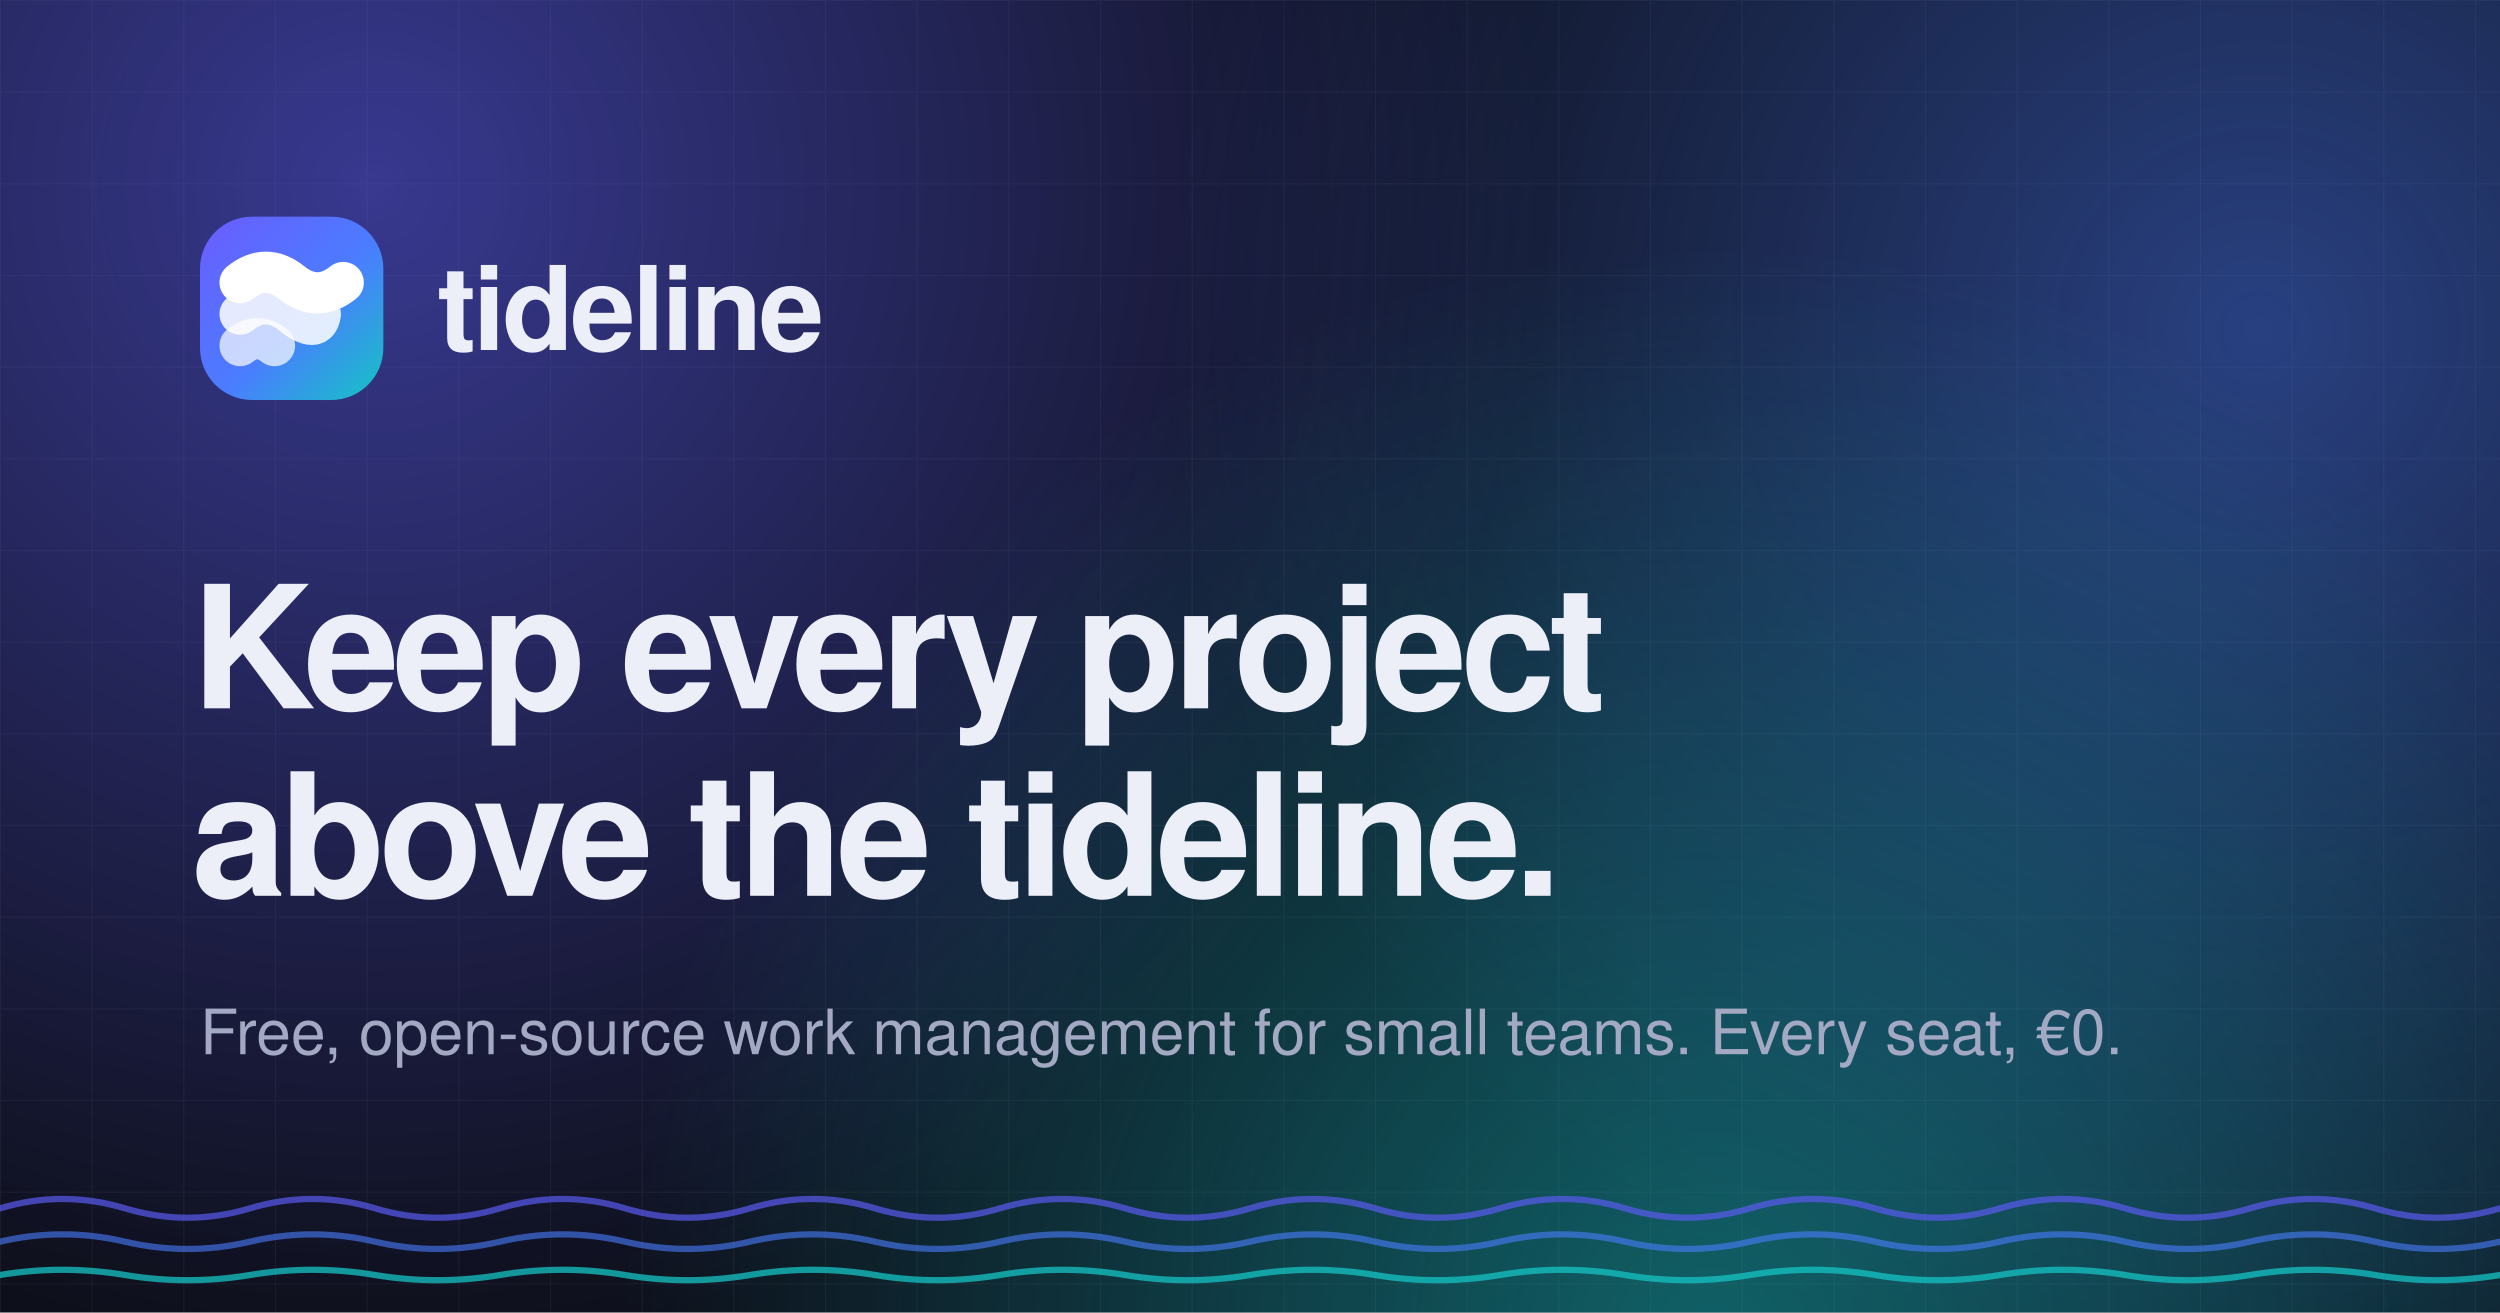
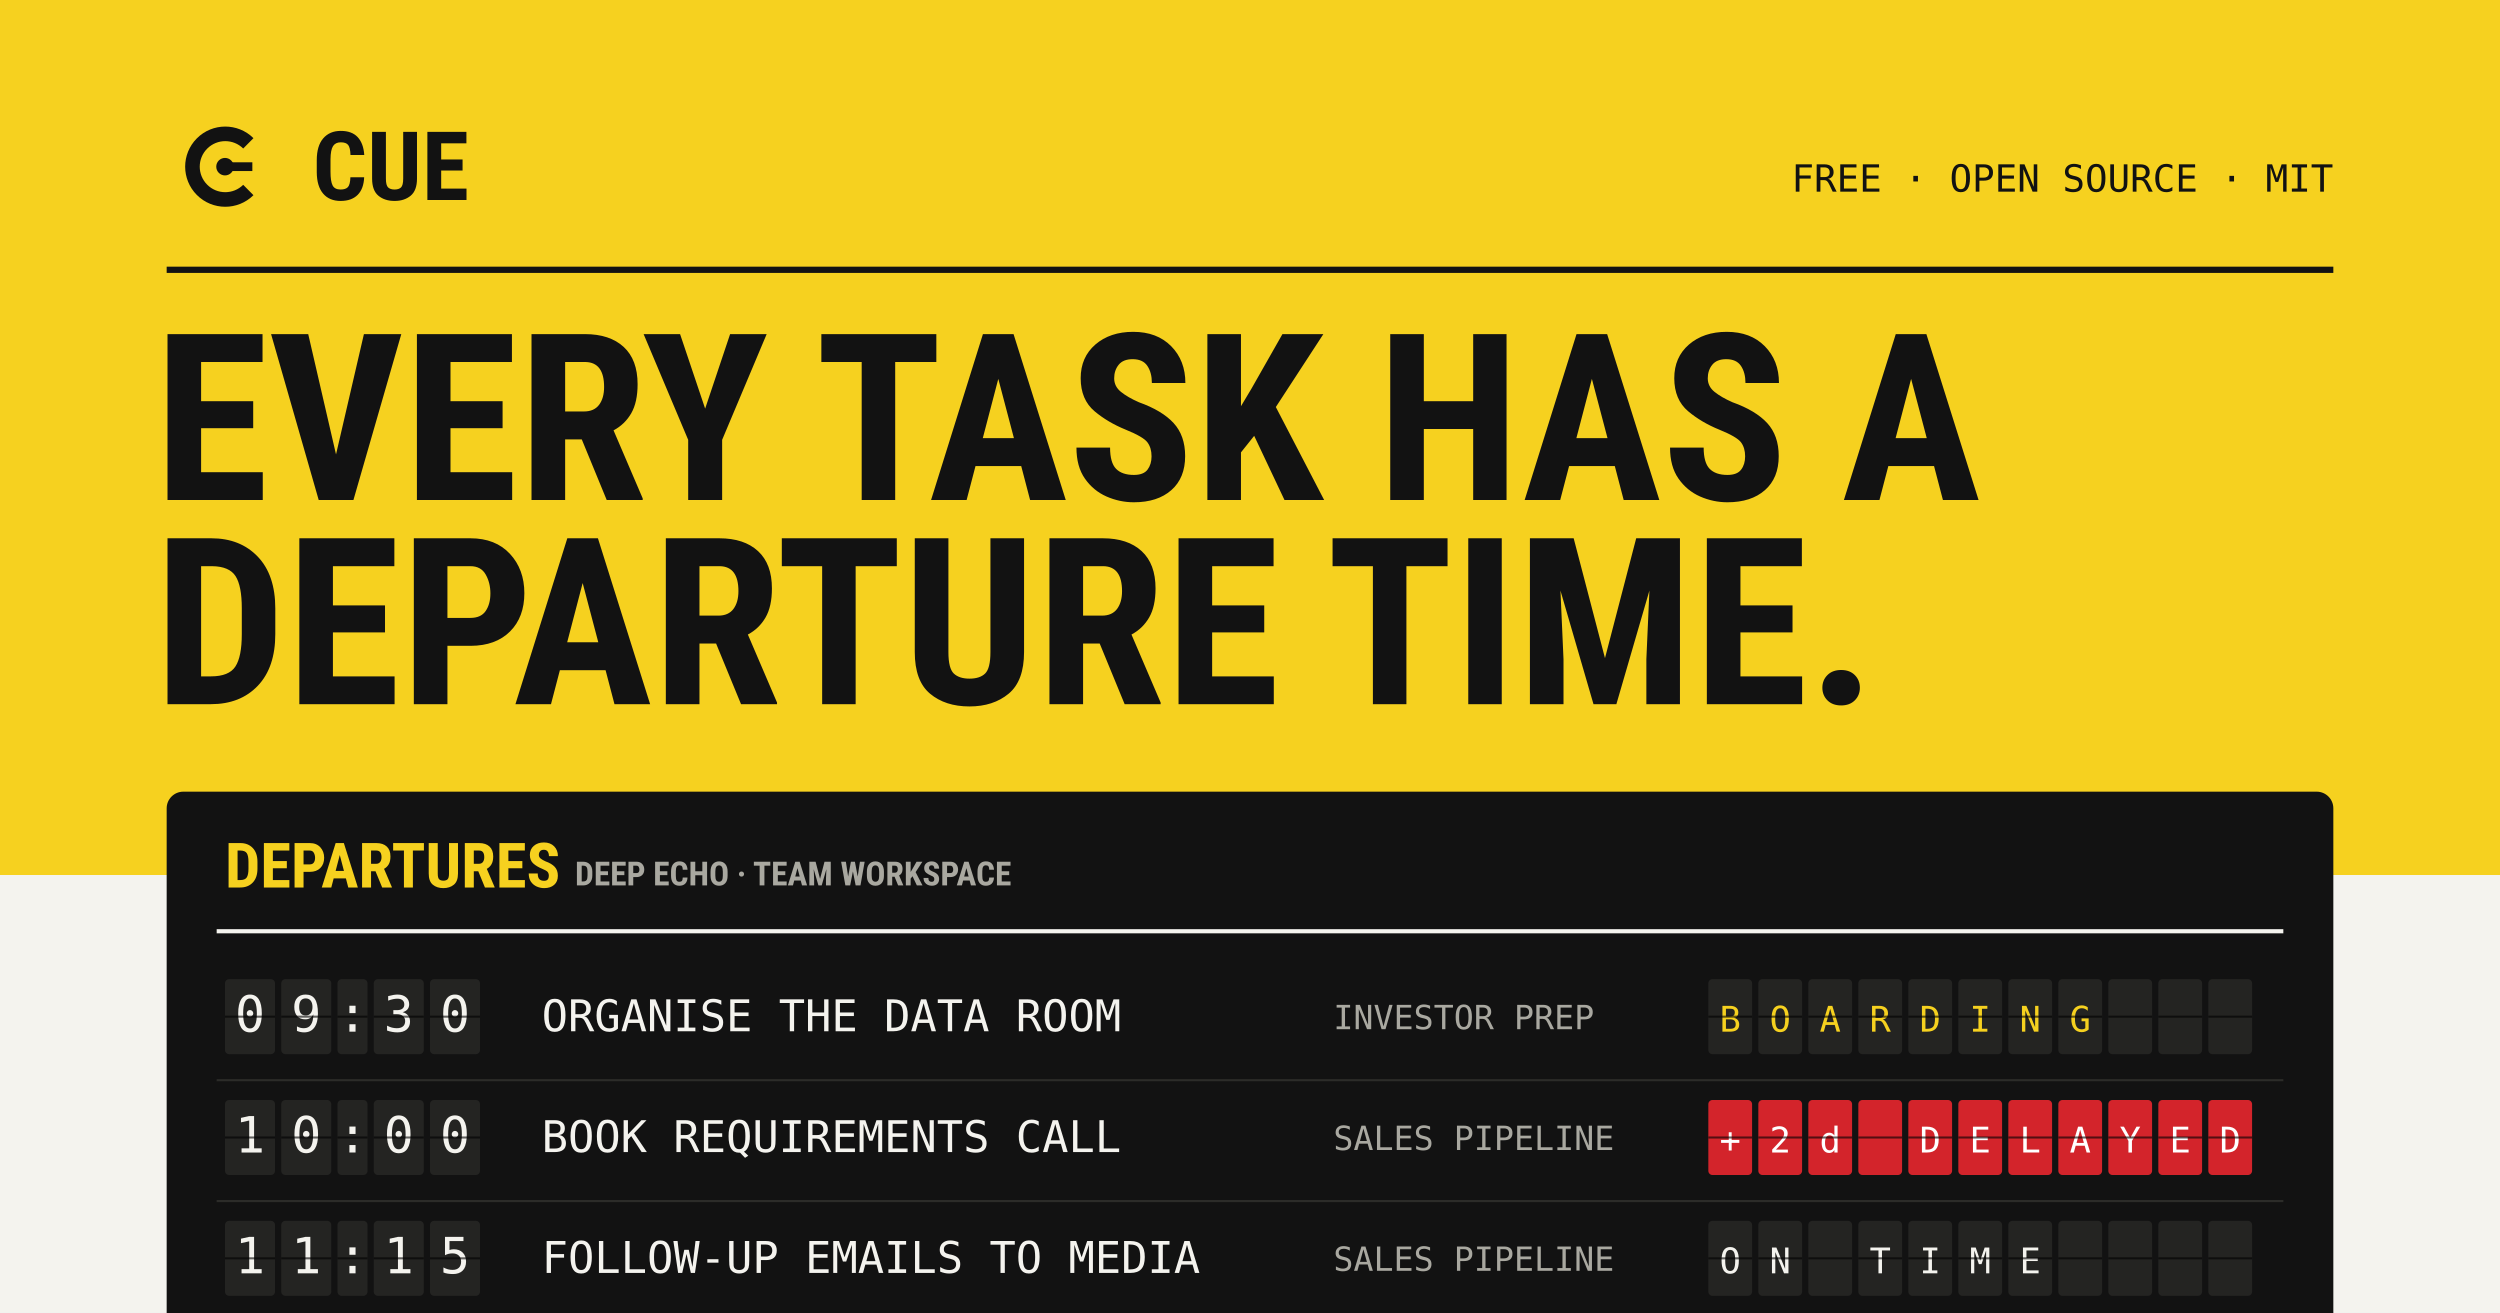
<svg xmlns="http://www.w3.org/2000/svg" width="1200" height="630" viewBox="0 0 1200 630">
-   <defs>
-     <linearGradient id="logo" x1="0" y1="0" x2="1" y2="1">
-       <stop offset="0" stop-color="#6b5cff" />
-       <stop offset=".55" stop-color="#4a7dff" />
-       <stop offset="1" stop-color="#14c4c4" />
-     </linearGradient>
-     <radialGradient id="ga" cx="0" cy="0" r="1" gradientUnits="userSpaceOnUse" gradientTransform="translate(180 90) scale(560)">
-       <stop offset="0" stop-color="#5b5bf0" stop-opacity=".55" />
-       <stop offset="1" stop-color="#5b5bf0" stop-opacity="0" />
-     </radialGradient>
-     <radialGradient id="gb" cx="0" cy="0" r="1" gradientUnits="userSpaceOnUse" gradientTransform="translate(1080 160) scale(520)">
-       <stop offset="0" stop-color="#4a7dff" stop-opacity=".45" />
-       <stop offset="1" stop-color="#4a7dff" stop-opacity="0" />
-     </radialGradient>
-     <radialGradient id="gc" cx="0" cy="0" r="1" gradientUnits="userSpaceOnUse" gradientTransform="translate(820 640) scale(520)">
-       <stop offset="0" stop-color="#14c4c4" stop-opacity=".45" />
-       <stop offset="1" stop-color="#14c4c4" stop-opacity="0" />
-     </radialGradient>
-     <pattern id="grid" width="44" height="44" patternUnits="userSpaceOnUse">
-       <path d="M44 0H0V44" fill="none" stroke="#ffffff" stroke-opacity=".05" />
-     </pattern>
-   </defs>
-   <rect width="1200" height="630" fill="#0d0f1a" />
-   <rect width="1200" height="630" fill="url(#grid)" />
-   <rect width="1200" height="630" fill="url(#ga)" />
-   <rect width="1200" height="630" fill="url(#gb)" />
-   <rect width="1200" height="630" fill="url(#gc)" />
-   <g transform="translate(96 104)">
-     <rect width="88" height="88" rx="25" fill="url(#logo)" />
-     <g fill="none" stroke="#fff" stroke-linecap="round" stroke-width="7.2" transform="scale(2.75)">
-       <path d="M7 11.5q4.5-3.6 9 0t9 0" />
-       <path d="M7 17q4.5-3.6 9 0t5 0" opacity=".85" />
-       <path d="M7 22.5q3-2.4 6 0" opacity=".7" />
+   <rect width="1200" height="630" fill="#f4f3ee" />
+   <rect width="1200" height="420" fill="#f6d11f" />
+   <g transform="translate(80 52)">
+     <g transform="scale(1.75)">
+       <path d="M22.4 9.6A9 9 0 1 0 22.4 22.4" fill="none" stroke="#121212" stroke-width="4" />
+       <path d="M16 16h7.5" stroke="#121212" stroke-width="2.4" />
+       <circle cx="16" cy="16" r="2.4" fill="#121212" />
    </g>
-     <text x="114" y="64" fill="#eceef8" font-family="'Bricolage Grotesque', 'Geist', 'Segoe UI', Helvetica, Arial, sans-serif" font-size="56" font-weight="700" letter-spacing="-1.5">tideline</text>
+     <text x="70" y="44" fill="#121212" font-family="'Barlow Condensed', 'Arial Narrow', 'Roboto Condensed', sans-serif" font-size="46" font-weight="700" textLength="72" lengthAdjust="spacingAndGlyphs">CUE</text>
  </g>
-   <text fill="#eceef8" font-family="'Bricolage Grotesque', 'Geist', 'Segoe UI', Helvetica, Arial, sans-serif" font-size="82" font-weight="700" letter-spacing="-3">
-     <tspan x="92" y="340">Keep every project</tspan>
-     <tspan x="92" y="430">above the tideline.</tspan>
-   </text>
-   <text x="96" y="506" fill="#a3a9c2" font-family="'Geist', 'Segoe UI', Helvetica, Arial, sans-serif" font-size="30">Free, open-source work management for small teams. Every seat, €0.</text>
-   <g fill="none" stroke-linecap="round" stroke-width="3">
-     <path d="M0 580 q30 -9 60 0 t60 0 t60 0 t60 0 t60 0 t60 0 t60 0 t60 0 t60 0 t60 0 t60 0 t60 0 t60 0 t60 0 t60 0 t60 0 t60 0 t60 0 t60 0 t60 0" stroke="#5b5bf0" stroke-opacity=".7" />
-     <path d="M0 596 q30 -7 60 0 t60 0 t60 0 t60 0 t60 0 t60 0 t60 0 t60 0 t60 0 t60 0 t60 0 t60 0 t60 0 t60 0 t60 0 t60 0 t60 0 t60 0 t60 0 t60 0" stroke="#4a7dff" stroke-opacity=".6" />
-     <path d="M0 612 q30 -5 60 0 t60 0 t60 0 t60 0 t60 0 t60 0 t60 0 t60 0 t60 0 t60 0 t60 0 t60 0 t60 0 t60 0 t60 0 t60 0 t60 0 t60 0 t60 0 t60 0" stroke="#14c4c4" stroke-opacity=".75" />
-   </g>
+   <text x="1120" y="92" fill="#121212" font-family="'JetBrains Mono', 'Consolas', 'DejaVu Sans Mono', monospace" font-size="18" font-weight="500" text-anchor="end">FREE · OPEN SOURCE · MIT</text>
+   <rect x="80" y="128" width="1040" height="3" fill="#121212" />
+   <text x="74" y="240" textLength="830" lengthAdjust="spacingAndGlyphs" fill="#121212" font-family="'Barlow Condensed', 'Arial Narrow', 'Roboto Condensed', sans-serif" font-size="112" font-weight="700">EVERY TASK HAS A</text>
+   <text x="74" y="338" textLength="790" lengthAdjust="spacingAndGlyphs" fill="#121212" font-family="'Barlow Condensed', 'Arial Narrow', 'Roboto Condensed', sans-serif" font-size="112" font-weight="700">DEPARTURE TIME.</text>
+   <rect x="80" y="380" width="1040" height="290" rx="8" fill="#121212" />
+   <text x="108" y="426" fill="#f6d11f" font-family="'Barlow Condensed', 'Arial Narrow', 'Roboto Condensed', sans-serif" font-size="30" font-weight="700" textLength="150" lengthAdjust="spacingAndGlyphs">DEPARTURES</text>
+   <text x="276" y="425" fill="#a9a8a0" font-family="'Barlow Condensed', 'Arial Narrow', 'Roboto Condensed', sans-serif" font-size="16" font-weight="600" textLength="230" lengthAdjust="spacingAndGlyphs">DEEP ECHO · TEAM WORKSPACE</text>
+   <rect x="104" y="446" width="992" height="2" fill="#f4f3ee" />
+   <rect x="108.0" y="470" width="24.0" height="36" rx="2" fill="#242422" />
+   <text x="120.0" y="495.2" fill="#f4f3ee" font-family="'JetBrains Mono', 'Consolas', 'DejaVu Sans Mono', monospace" font-size="24" font-weight="500" text-anchor="middle">0</text>
+   <rect x="108.0" y="487.5" width="24.0" height="1" fill="#000" fill-opacity=".6" />
+   <rect x="135.0" y="470" width="24.0" height="36" rx="2" fill="#242422" />
+   <text x="147.0" y="495.2" fill="#f4f3ee" font-family="'JetBrains Mono', 'Consolas', 'DejaVu Sans Mono', monospace" font-size="24" font-weight="500" text-anchor="middle">9</text>
+   <rect x="135.0" y="487.5" width="24.0" height="1" fill="#000" fill-opacity=".6" />
+   <rect x="162.0" y="470" width="14.4" height="36" rx="2" fill="#242422" />
+   <text x="169.2" y="495.2" fill="#f4f3ee" font-family="'JetBrains Mono', 'Consolas', 'DejaVu Sans Mono', monospace" font-size="24" font-weight="500" text-anchor="middle">:</text>
+   <rect x="162.0" y="487.5" width="14.4" height="1" fill="#000" fill-opacity=".6" />
+   <rect x="179.4" y="470" width="24.0" height="36" rx="2" fill="#242422" />
+   <text x="191.4" y="495.2" fill="#f4f3ee" font-family="'JetBrains Mono', 'Consolas', 'DejaVu Sans Mono', monospace" font-size="24" font-weight="500" text-anchor="middle">3</text>
+   <rect x="179.4" y="487.5" width="24.0" height="1" fill="#000" fill-opacity=".6" />
+   <rect x="206.4" y="470" width="24.0" height="36" rx="2" fill="#242422" />
+   <text x="218.4" y="495.2" fill="#f4f3ee" font-family="'JetBrains Mono', 'Consolas', 'DejaVu Sans Mono', monospace" font-size="24" font-weight="500" text-anchor="middle">0</text>
+   <rect x="206.4" y="487.5" width="24.0" height="1" fill="#000" fill-opacity=".6" />
+   <text x="260" y="495" fill="#f4f3ee" font-family="'JetBrains Mono', 'Consolas', 'DejaVu Sans Mono', monospace" font-size="21" font-weight="500">ORGANISE THE DATA ROOM</text>
+   <text x="640" y="494" fill="#a9a8a0" font-family="'JetBrains Mono', 'Consolas', 'DejaVu Sans Mono', monospace" font-size="16">INVESTOR PREP</text>
+   <rect x="820.0" y="470" width="21.0" height="36" rx="2" fill="#242422" />
+   <text x="830.5" y="495.2" fill="#f6d11f" font-family="'JetBrains Mono', 'Consolas', 'DejaVu Sans Mono', monospace" font-size="17" font-weight="500" text-anchor="middle">B</text>
+   <rect x="820.0" y="487.5" width="21.0" height="1" fill="#000" fill-opacity=".6" />
+   <rect x="844.0" y="470" width="21.0" height="36" rx="2" fill="#242422" />
+   <text x="854.5" y="495.2" fill="#f6d11f" font-family="'JetBrains Mono', 'Consolas', 'DejaVu Sans Mono', monospace" font-size="17" font-weight="500" text-anchor="middle">O</text>
+   <rect x="844.0" y="487.5" width="21.0" height="1" fill="#000" fill-opacity=".6" />
+   <rect x="868.0" y="470" width="21.0" height="36" rx="2" fill="#242422" />
+   <text x="878.5" y="495.2" fill="#f6d11f" font-family="'JetBrains Mono', 'Consolas', 'DejaVu Sans Mono', monospace" font-size="17" font-weight="500" text-anchor="middle">A</text>
+   <rect x="868.0" y="487.5" width="21.0" height="1" fill="#000" fill-opacity=".6" />
+   <rect x="892.0" y="470" width="21.0" height="36" rx="2" fill="#242422" />
+   <text x="902.5" y="495.2" fill="#f6d11f" font-family="'JetBrains Mono', 'Consolas', 'DejaVu Sans Mono', monospace" font-size="17" font-weight="500" text-anchor="middle">R</text>
+   <rect x="892.0" y="487.5" width="21.0" height="1" fill="#000" fill-opacity=".6" />
+   <rect x="916.0" y="470" width="21.0" height="36" rx="2" fill="#242422" />
+   <text x="926.5" y="495.2" fill="#f6d11f" font-family="'JetBrains Mono', 'Consolas', 'DejaVu Sans Mono', monospace" font-size="17" font-weight="500" text-anchor="middle">D</text>
+   <rect x="916.0" y="487.5" width="21.0" height="1" fill="#000" fill-opacity=".6" />
+   <rect x="940.0" y="470" width="21.0" height="36" rx="2" fill="#242422" />
+   <text x="950.5" y="495.2" fill="#f6d11f" font-family="'JetBrains Mono', 'Consolas', 'DejaVu Sans Mono', monospace" font-size="17" font-weight="500" text-anchor="middle">I</text>
+   <rect x="940.0" y="487.5" width="21.0" height="1" fill="#000" fill-opacity=".6" />
+   <rect x="964.0" y="470" width="21.0" height="36" rx="2" fill="#242422" />
+   <text x="974.5" y="495.2" fill="#f6d11f" font-family="'JetBrains Mono', 'Consolas', 'DejaVu Sans Mono', monospace" font-size="17" font-weight="500" text-anchor="middle">N</text>
+   <rect x="964.0" y="487.5" width="21.0" height="1" fill="#000" fill-opacity=".6" />
+   <rect x="988.0" y="470" width="21.0" height="36" rx="2" fill="#242422" />
+   <text x="998.5" y="495.2" fill="#f6d11f" font-family="'JetBrains Mono', 'Consolas', 'DejaVu Sans Mono', monospace" font-size="17" font-weight="500" text-anchor="middle">G</text>
+   <rect x="988.0" y="487.5" width="21.0" height="1" fill="#000" fill-opacity=".6" />
+   <rect x="1012.0" y="470" width="21.0" height="36" rx="2" fill="#242422" />
+   <rect x="1012.0" y="487.5" width="21.0" height="1" fill="#000" fill-opacity=".6" />
+   <rect x="1036.0" y="470" width="21.0" height="36" rx="2" fill="#242422" />
+   <rect x="1036.0" y="487.5" width="21.0" height="1" fill="#000" fill-opacity=".6" />
+   <rect x="1060.0" y="470" width="21.0" height="36" rx="2" fill="#242422" />
+   <rect x="1060.0" y="487.5" width="21.0" height="1" fill="#000" fill-opacity=".6" />
+   <rect x="104" y="518" width="992" height="1" fill="#2c2c29" />
+   <rect x="108.0" y="528" width="24.0" height="36" rx="2" fill="#242422" />
+   <text x="120.0" y="553.2" fill="#f4f3ee" font-family="'JetBrains Mono', 'Consolas', 'DejaVu Sans Mono', monospace" font-size="24" font-weight="500" text-anchor="middle">1</text>
+   <rect x="108.0" y="545.5" width="24.0" height="1" fill="#000" fill-opacity=".6" />
+   <rect x="135.0" y="528" width="24.0" height="36" rx="2" fill="#242422" />
+   <text x="147.0" y="553.2" fill="#f4f3ee" font-family="'JetBrains Mono', 'Consolas', 'DejaVu Sans Mono', monospace" font-size="24" font-weight="500" text-anchor="middle">0</text>
+   <rect x="135.0" y="545.5" width="24.0" height="1" fill="#000" fill-opacity=".6" />
+   <rect x="162.0" y="528" width="14.4" height="36" rx="2" fill="#242422" />
+   <text x="169.2" y="553.2" fill="#f4f3ee" font-family="'JetBrains Mono', 'Consolas', 'DejaVu Sans Mono', monospace" font-size="24" font-weight="500" text-anchor="middle">:</text>
+   <rect x="162.0" y="545.5" width="14.4" height="1" fill="#000" fill-opacity=".6" />
+   <rect x="179.4" y="528" width="24.0" height="36" rx="2" fill="#242422" />
+   <text x="191.4" y="553.2" fill="#f4f3ee" font-family="'JetBrains Mono', 'Consolas', 'DejaVu Sans Mono', monospace" font-size="24" font-weight="500" text-anchor="middle">0</text>
+   <rect x="179.4" y="545.5" width="24.0" height="1" fill="#000" fill-opacity=".6" />
+   <rect x="206.4" y="528" width="24.0" height="36" rx="2" fill="#242422" />
+   <text x="218.4" y="553.2" fill="#f4f3ee" font-family="'JetBrains Mono', 'Consolas', 'DejaVu Sans Mono', monospace" font-size="24" font-weight="500" text-anchor="middle">0</text>
+   <rect x="206.4" y="545.5" width="24.0" height="1" fill="#000" fill-opacity=".6" />
+   <text x="260" y="553" fill="#f4f3ee" font-family="'JetBrains Mono', 'Consolas', 'DejaVu Sans Mono', monospace" font-size="21" font-weight="500">BOOK REQUIREMENTS CALL</text>
+   <text x="640" y="552" fill="#a9a8a0" font-family="'JetBrains Mono', 'Consolas', 'DejaVu Sans Mono', monospace" font-size="16">SALES PIPELINE</text>
+   <rect x="820.0" y="528" width="21.0" height="36" rx="2" fill="#d3242b" />
+   <text x="830.5" y="553.2" fill="#ffffff" font-family="'JetBrains Mono', 'Consolas', 'DejaVu Sans Mono', monospace" font-size="17" font-weight="500" text-anchor="middle">+</text>
+   <rect x="820.0" y="545.5" width="21.0" height="1" fill="#000" fill-opacity=".6" />
+   <rect x="844.0" y="528" width="21.0" height="36" rx="2" fill="#d3242b" />
+   <text x="854.5" y="553.2" fill="#ffffff" font-family="'JetBrains Mono', 'Consolas', 'DejaVu Sans Mono', monospace" font-size="17" font-weight="500" text-anchor="middle">2</text>
+   <rect x="844.0" y="545.5" width="21.0" height="1" fill="#000" fill-opacity=".6" />
+   <rect x="868.0" y="528" width="21.0" height="36" rx="2" fill="#d3242b" />
+   <text x="878.5" y="553.2" fill="#ffffff" font-family="'JetBrains Mono', 'Consolas', 'DejaVu Sans Mono', monospace" font-size="17" font-weight="500" text-anchor="middle">d</text>
+   <rect x="868.0" y="545.5" width="21.0" height="1" fill="#000" fill-opacity=".6" />
+   <rect x="892.0" y="528" width="21.0" height="36" rx="2" fill="#d3242b" />
+   <rect x="892.0" y="545.5" width="21.0" height="1" fill="#000" fill-opacity=".6" />
+   <rect x="916.0" y="528" width="21.0" height="36" rx="2" fill="#d3242b" />
+   <text x="926.5" y="553.2" fill="#ffffff" font-family="'JetBrains Mono', 'Consolas', 'DejaVu Sans Mono', monospace" font-size="17" font-weight="500" text-anchor="middle">D</text>
+   <rect x="916.0" y="545.5" width="21.0" height="1" fill="#000" fill-opacity=".6" />
+   <rect x="940.0" y="528" width="21.0" height="36" rx="2" fill="#d3242b" />
+   <text x="950.5" y="553.2" fill="#ffffff" font-family="'JetBrains Mono', 'Consolas', 'DejaVu Sans Mono', monospace" font-size="17" font-weight="500" text-anchor="middle">E</text>
+   <rect x="940.0" y="545.5" width="21.0" height="1" fill="#000" fill-opacity=".6" />
+   <rect x="964.0" y="528" width="21.0" height="36" rx="2" fill="#d3242b" />
+   <text x="974.5" y="553.2" fill="#ffffff" font-family="'JetBrains Mono', 'Consolas', 'DejaVu Sans Mono', monospace" font-size="17" font-weight="500" text-anchor="middle">L</text>
+   <rect x="964.0" y="545.5" width="21.0" height="1" fill="#000" fill-opacity=".6" />
+   <rect x="988.0" y="528" width="21.0" height="36" rx="2" fill="#d3242b" />
+   <text x="998.5" y="553.2" fill="#ffffff" font-family="'JetBrains Mono', 'Consolas', 'DejaVu Sans Mono', monospace" font-size="17" font-weight="500" text-anchor="middle">A</text>
+   <rect x="988.0" y="545.5" width="21.0" height="1" fill="#000" fill-opacity=".6" />
+   <rect x="1012.0" y="528" width="21.0" height="36" rx="2" fill="#d3242b" />
+   <text x="1022.5" y="553.2" fill="#ffffff" font-family="'JetBrains Mono', 'Consolas', 'DejaVu Sans Mono', monospace" font-size="17" font-weight="500" text-anchor="middle">Y</text>
+   <rect x="1012.0" y="545.5" width="21.0" height="1" fill="#000" fill-opacity=".6" />
+   <rect x="1036.0" y="528" width="21.0" height="36" rx="2" fill="#d3242b" />
+   <text x="1046.5" y="553.2" fill="#ffffff" font-family="'JetBrains Mono', 'Consolas', 'DejaVu Sans Mono', monospace" font-size="17" font-weight="500" text-anchor="middle">E</text>
+   <rect x="1036.0" y="545.5" width="21.0" height="1" fill="#000" fill-opacity=".6" />
+   <rect x="1060.0" y="528" width="21.0" height="36" rx="2" fill="#d3242b" />
+   <text x="1070.5" y="553.2" fill="#ffffff" font-family="'JetBrains Mono', 'Consolas', 'DejaVu Sans Mono', monospace" font-size="17" font-weight="500" text-anchor="middle">D</text>
+   <rect x="1060.0" y="545.5" width="21.0" height="1" fill="#000" fill-opacity=".6" />
+   <rect x="104" y="576" width="992" height="1" fill="#2c2c29" />
+   <rect x="108.0" y="586" width="24.0" height="36" rx="2" fill="#242422" />
+   <text x="120.0" y="611.2" fill="#f4f3ee" font-family="'JetBrains Mono', 'Consolas', 'DejaVu Sans Mono', monospace" font-size="24" font-weight="500" text-anchor="middle">1</text>
+   <rect x="108.0" y="603.5" width="24.0" height="1" fill="#000" fill-opacity=".6" />
+   <rect x="135.0" y="586" width="24.0" height="36" rx="2" fill="#242422" />
+   <text x="147.0" y="611.2" fill="#f4f3ee" font-family="'JetBrains Mono', 'Consolas', 'DejaVu Sans Mono', monospace" font-size="24" font-weight="500" text-anchor="middle">1</text>
+   <rect x="135.0" y="603.5" width="24.0" height="1" fill="#000" fill-opacity=".6" />
+   <rect x="162.0" y="586" width="14.4" height="36" rx="2" fill="#242422" />
+   <text x="169.2" y="611.2" fill="#f4f3ee" font-family="'JetBrains Mono', 'Consolas', 'DejaVu Sans Mono', monospace" font-size="24" font-weight="500" text-anchor="middle">:</text>
+   <rect x="162.0" y="603.5" width="14.4" height="1" fill="#000" fill-opacity=".6" />
+   <rect x="179.4" y="586" width="24.0" height="36" rx="2" fill="#242422" />
+   <text x="191.4" y="611.2" fill="#f4f3ee" font-family="'JetBrains Mono', 'Consolas', 'DejaVu Sans Mono', monospace" font-size="24" font-weight="500" text-anchor="middle">1</text>
+   <rect x="179.4" y="603.5" width="24.0" height="1" fill="#000" fill-opacity=".6" />
+   <rect x="206.4" y="586" width="24.0" height="36" rx="2" fill="#242422" />
+   <text x="218.4" y="611.2" fill="#f4f3ee" font-family="'JetBrains Mono', 'Consolas', 'DejaVu Sans Mono', monospace" font-size="24" font-weight="500" text-anchor="middle">5</text>
+   <rect x="206.4" y="603.5" width="24.0" height="1" fill="#000" fill-opacity=".6" />
+   <text x="260" y="611" fill="#f4f3ee" font-family="'JetBrains Mono', 'Consolas', 'DejaVu Sans Mono', monospace" font-size="21" font-weight="500">FOLLOW-UP EMAILS TO MEDIA</text>
+   <text x="640" y="610" fill="#a9a8a0" font-family="'JetBrains Mono', 'Consolas', 'DejaVu Sans Mono', monospace" font-size="16">SALES PIPELINE</text>
+   <rect x="820.0" y="586" width="21.0" height="36" rx="2" fill="#242422" />
+   <text x="830.5" y="611.2" fill="#f4f3ee" font-family="'JetBrains Mono', 'Consolas', 'DejaVu Sans Mono', monospace" font-size="17" font-weight="500" text-anchor="middle">O</text>
+   <rect x="820.0" y="603.5" width="21.0" height="1" fill="#000" fill-opacity=".6" />
+   <rect x="844.0" y="586" width="21.0" height="36" rx="2" fill="#242422" />
+   <text x="854.5" y="611.2" fill="#f4f3ee" font-family="'JetBrains Mono', 'Consolas', 'DejaVu Sans Mono', monospace" font-size="17" font-weight="500" text-anchor="middle">N</text>
+   <rect x="844.0" y="603.5" width="21.0" height="1" fill="#000" fill-opacity=".6" />
+   <rect x="868.0" y="586" width="21.0" height="36" rx="2" fill="#242422" />
+   <rect x="868.0" y="603.5" width="21.0" height="1" fill="#000" fill-opacity=".6" />
+   <rect x="892.0" y="586" width="21.0" height="36" rx="2" fill="#242422" />
+   <text x="902.5" y="611.2" fill="#f4f3ee" font-family="'JetBrains Mono', 'Consolas', 'DejaVu Sans Mono', monospace" font-size="17" font-weight="500" text-anchor="middle">T</text>
+   <rect x="892.0" y="603.5" width="21.0" height="1" fill="#000" fill-opacity=".6" />
+   <rect x="916.0" y="586" width="21.0" height="36" rx="2" fill="#242422" />
+   <text x="926.5" y="611.2" fill="#f4f3ee" font-family="'JetBrains Mono', 'Consolas', 'DejaVu Sans Mono', monospace" font-size="17" font-weight="500" text-anchor="middle">I</text>
+   <rect x="916.0" y="603.5" width="21.0" height="1" fill="#000" fill-opacity=".6" />
+   <rect x="940.0" y="586" width="21.0" height="36" rx="2" fill="#242422" />
+   <text x="950.5" y="611.2" fill="#f4f3ee" font-family="'JetBrains Mono', 'Consolas', 'DejaVu Sans Mono', monospace" font-size="17" font-weight="500" text-anchor="middle">M</text>
+   <rect x="940.0" y="603.5" width="21.0" height="1" fill="#000" fill-opacity=".6" />
+   <rect x="964.0" y="586" width="21.0" height="36" rx="2" fill="#242422" />
+   <text x="974.5" y="611.2" fill="#f4f3ee" font-family="'JetBrains Mono', 'Consolas', 'DejaVu Sans Mono', monospace" font-size="17" font-weight="500" text-anchor="middle">E</text>
+   <rect x="964.0" y="603.5" width="21.0" height="1" fill="#000" fill-opacity=".6" />
+   <rect x="988.0" y="586" width="21.0" height="36" rx="2" fill="#242422" />
+   <rect x="988.0" y="603.5" width="21.0" height="1" fill="#000" fill-opacity=".6" />
+   <rect x="1012.0" y="586" width="21.0" height="36" rx="2" fill="#242422" />
+   <rect x="1012.0" y="603.5" width="21.0" height="1" fill="#000" fill-opacity=".6" />
+   <rect x="1036.0" y="586" width="21.0" height="36" rx="2" fill="#242422" />
+   <rect x="1036.0" y="603.5" width="21.0" height="1" fill="#000" fill-opacity=".6" />
+   <rect x="1060.0" y="586" width="21.0" height="36" rx="2" fill="#242422" />
+   <rect x="1060.0" y="603.5" width="21.0" height="1" fill="#000" fill-opacity=".6" />
</svg>
